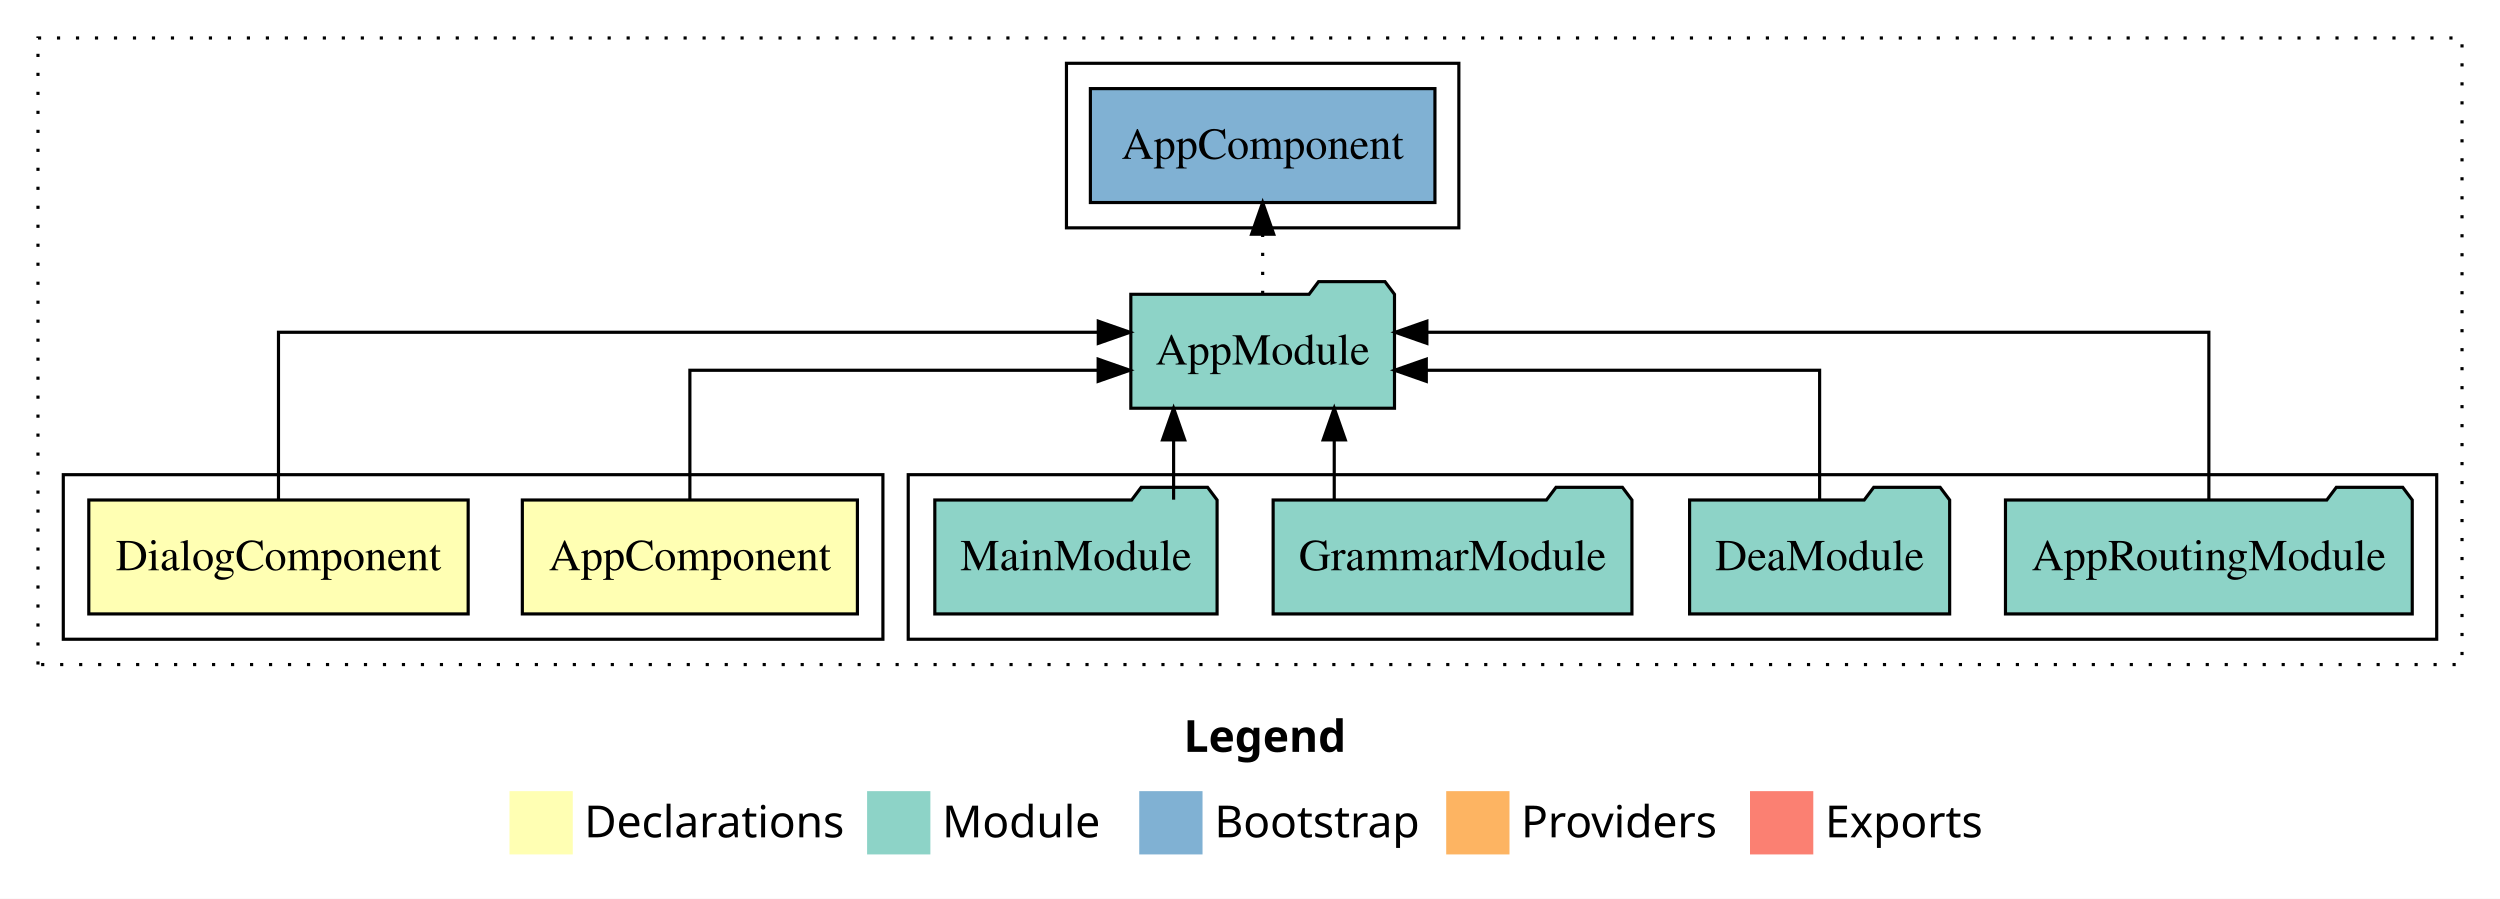
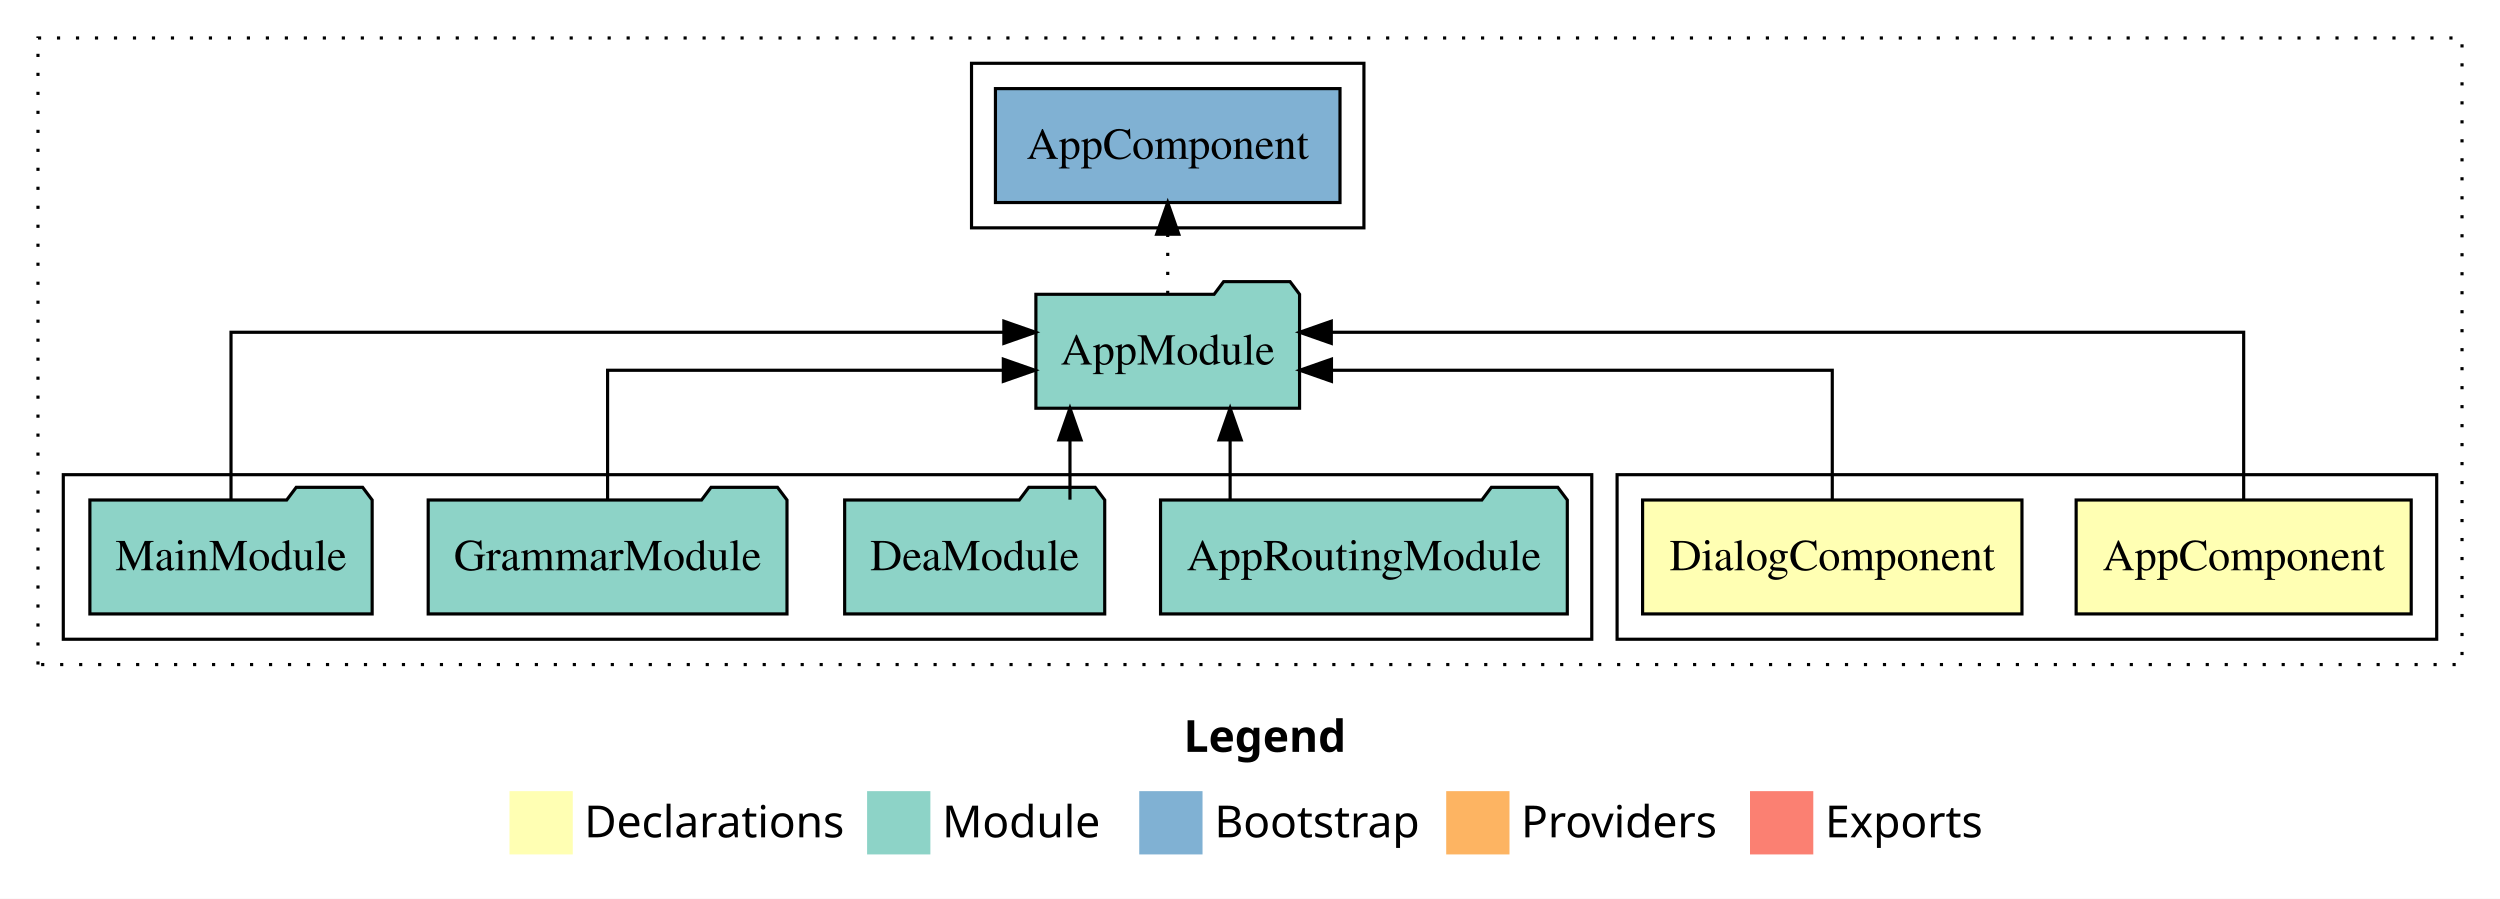
<svg xmlns="http://www.w3.org/2000/svg" width="790pt" height="284pt" viewBox="0.00 0.00 790.00 284.00">
  <g id="graph0" class="graph" transform="scale(1 1) rotate(0) translate(4 280)">
    <polygon fill="white" stroke="transparent" points="-4,4 -4,-280 786,-280 786,4 -4,4" />
    <text text-anchor="start" x="370.01" y="-42.4" font-family="sans-serif" font-weight="bold" font-size="14.00">Legend</text>
    <polygon fill="#ffffb3" stroke="transparent" points="157,-10 157,-30 177,-30 177,-10 157,-10" />
    <text text-anchor="start" x="180.63" y="-15.4" font-family="sans-serif" font-size="14.00">  Declarations</text>
    <polygon fill="#8dd3c7" stroke="transparent" points="270,-10 270,-30 290,-30 290,-10 270,-10" />
    <text text-anchor="start" x="293.73" y="-15.4" font-family="sans-serif" font-size="14.00">  Module</text>
    <polygon fill="#80b1d3" stroke="transparent" points="356,-10 356,-30 376,-30 376,-10 356,-10" />
    <text text-anchor="start" x="379.78" y="-15.4" font-family="sans-serif" font-size="14.00">  Bootstrap</text>
    <polygon fill="#fdb462" stroke="transparent" points="453,-10 453,-30 473,-30 473,-10 453,-10" />
    <text text-anchor="start" x="476.67" y="-15.4" font-family="sans-serif" font-size="14.00">  Providers</text>
    <polygon fill="#fb8072" stroke="transparent" points="549,-10 549,-30 569,-30 569,-10 549,-10" />
    <text text-anchor="start" x="572.73" y="-15.4" font-family="sans-serif" font-size="14.00">  Exports</text>
    <g id="clust1" class="cluster">
      <polygon fill="none" stroke="black" stroke-dasharray="1,5" points="8,-70 8,-268 774,-268 774,-70 8,-70" />
    </g>
+     <g id="clust2" class="cluster">
+       <polygon fill="none" stroke="black" points="507,-78 507,-130 766,-130 766,-78 507,-78" />
+     </g>
    <g id="clust5" class="cluster">
-       <polygon fill="none" stroke="black" points="283,-78 283,-130 766,-130 766,-78 283,-78" />
-     </g>
-     <g id="clust2" class="cluster">
-       <polygon fill="none" stroke="black" points="16,-78 16,-130 275,-130 275,-78 16,-78" />
+       <polygon fill="none" stroke="black" points="16,-78 16,-130 499,-130 499,-78 16,-78" />
    </g>
    <g id="clust7" class="cluster">
-       <polygon fill="none" stroke="black" points="333,-208 333,-260 457,-260 457,-208 333,-208" />
+       <polygon fill="none" stroke="black" points="303,-208 303,-260 427,-260 427,-208 303,-208" />
    </g>
    <g id="node1" class="node">
-       <polygon fill="#ffffb3" stroke="black" points="266.94,-122 161.06,-122 161.06,-86 266.94,-86 266.94,-122" />
-       <text text-anchor="middle" x="214" y="-99.8" font-family="Times,serif" font-size="14.00">AppComponent</text>
+       <polygon fill="#ffffb3" stroke="black" points="757.94,-122 652.06,-122 652.06,-86 757.94,-86 757.94,-122" />
+       <text text-anchor="middle" x="705" y="-99.8" font-family="Times,serif" font-size="14.00">AppComponent</text>
    </g>
    <g id="node3" class="node">
-       <polygon fill="#8dd3c7" stroke="black" points="436.66,-187 433.66,-191 412.66,-191 409.66,-187 353.34,-187 353.34,-151 436.66,-151 436.66,-187" />
-       <text text-anchor="middle" x="395" y="-164.8" font-family="Times,serif" font-size="14.00">AppModule</text>
+       <polygon fill="#8dd3c7" stroke="black" points="406.66,-187 403.66,-191 382.66,-191 379.66,-187 323.34,-187 323.34,-151 406.66,-151 406.66,-187" />
+       <text text-anchor="middle" x="365" y="-164.8" font-family="Times,serif" font-size="14.00">AppModule</text>
    </g>
    <g id="edge1" class="edge">
-       <path fill="none" stroke="black" d="M214,-122.02C214,-139.37 214,-163 214,-163 214,-163 343.02,-163 343.02,-163" />
-       <polygon fill="black" stroke="black" points="343.02,-166.5 353.02,-163 343.02,-159.5 343.02,-166.5" />
+       <path fill="none" stroke="black" d="M705,-122.28C705,-143.32 705,-175 705,-175 705,-175 416.69,-175 416.69,-175" />
+       <polygon fill="black" stroke="black" points="416.69,-171.5 406.69,-175 416.69,-178.5 416.69,-171.5" />
    </g>
    <g id="node2" class="node">
-       <polygon fill="#ffffb3" stroke="black" points="143.94,-122 24.06,-122 24.06,-86 143.94,-86 143.94,-122" />
-       <text text-anchor="middle" x="84" y="-99.8" font-family="Times,serif" font-size="14.00">DialogComponent</text>
+       <polygon fill="#ffffb3" stroke="black" points="634.94,-122 515.06,-122 515.06,-86 634.94,-86 634.94,-122" />
+       <text text-anchor="middle" x="575" y="-99.8" font-family="Times,serif" font-size="14.00">DialogComponent</text>
    </g>
    <g id="edge2" class="edge">
-       <path fill="none" stroke="black" d="M84,-122.28C84,-143.32 84,-175 84,-175 84,-175 343.06,-175 343.06,-175" />
-       <polygon fill="black" stroke="black" points="343.06,-178.5 353.06,-175 343.06,-171.5 343.06,-178.5" />
+       <path fill="none" stroke="black" d="M575,-122.02C575,-139.37 575,-163 575,-163 575,-163 416.74,-163 416.74,-163" />
+       <polygon fill="black" stroke="black" points="416.74,-159.5 406.74,-163 416.74,-166.5 416.74,-159.5" />
    </g>
    <g id="node8" class="node">
-       <polygon fill="#80b1d3" stroke="black" points="449.44,-252 340.56,-252 340.56,-216 449.44,-216 449.44,-252" />
-       <text text-anchor="middle" x="395" y="-229.8" font-family="Times,serif" font-size="14.00">AppComponent </text>
+       <polygon fill="#80b1d3" stroke="black" points="419.44,-252 310.56,-252 310.56,-216 419.44,-216 419.44,-252" />
+       <text text-anchor="middle" x="365" y="-229.8" font-family="Times,serif" font-size="14.00">AppComponent </text>
    </g>
    <g id="edge7" class="edge">
-       <path fill="none" stroke="black" stroke-dasharray="1,5" d="M395,-187.11C395,-187.11 395,-205.99 395,-205.99" />
-       <polygon fill="black" stroke="black" points="391.5,-205.99 395,-215.99 398.5,-205.99 391.5,-205.99" />
+       <path fill="none" stroke="black" stroke-dasharray="1,5" d="M365,-187.11C365,-187.11 365,-205.99 365,-205.99" />
+       <polygon fill="black" stroke="black" points="361.5,-205.99 365,-215.99 368.5,-205.99 361.5,-205.99" />
    </g>
    <g id="node4" class="node">
-       <polygon fill="#8dd3c7" stroke="black" points="758.27,-122 755.27,-126 734.27,-126 731.27,-122 629.73,-122 629.73,-86 758.27,-86 758.27,-122" />
-       <text text-anchor="middle" x="694" y="-99.8" font-family="Times,serif" font-size="14.00">AppRoutingModule</text>
+       <polygon fill="#8dd3c7" stroke="black" points="491.27,-122 488.27,-126 467.27,-126 464.27,-122 362.73,-122 362.73,-86 491.27,-86 491.27,-122" />
+       <text text-anchor="middle" x="427" y="-99.8" font-family="Times,serif" font-size="14.00">AppRoutingModule</text>
    </g>
    <g id="edge3" class="edge">
-       <path fill="none" stroke="black" d="M694,-122.28C694,-143.32 694,-175 694,-175 694,-175 446.89,-175 446.89,-175" />
-       <polygon fill="black" stroke="black" points="446.89,-171.5 436.89,-175 446.89,-178.5 446.89,-171.5" />
+       <path fill="none" stroke="black" d="M384.72,-122.11C384.72,-122.11 384.72,-140.99 384.72,-140.99" />
+       <polygon fill="black" stroke="black" points="381.22,-140.99 384.72,-150.99 388.22,-140.99 381.22,-140.99" />
    </g>
    <g id="node5" class="node">
-       <polygon fill="#8dd3c7" stroke="black" points="612.09,-122 609.09,-126 588.09,-126 585.09,-122 529.91,-122 529.91,-86 612.09,-86 612.09,-122" />
-       <text text-anchor="middle" x="571" y="-99.8" font-family="Times,serif" font-size="14.00">DeaModule</text>
+       <polygon fill="#8dd3c7" stroke="black" points="345.09,-122 342.09,-126 321.09,-126 318.09,-122 262.91,-122 262.91,-86 345.09,-86 345.09,-122" />
+       <text text-anchor="middle" x="304" y="-99.8" font-family="Times,serif" font-size="14.00">DeaModule</text>
    </g>
    <g id="edge4" class="edge">
-       <path fill="none" stroke="black" d="M571,-122.02C571,-139.37 571,-163 571,-163 571,-163 446.71,-163 446.71,-163" />
-       <polygon fill="black" stroke="black" points="446.71,-159.5 436.71,-163 446.71,-166.5 446.71,-159.5" />
+       <path fill="none" stroke="black" d="M334.11,-122.11C334.11,-122.11 334.11,-140.99 334.11,-140.99" />
+       <polygon fill="black" stroke="black" points="330.61,-140.99 334.11,-150.99 337.61,-140.99 330.61,-140.99" />
    </g>
    <g id="node6" class="node">
-       <polygon fill="#8dd3c7" stroke="black" points="511.69,-122 508.69,-126 487.69,-126 484.69,-122 398.31,-122 398.31,-86 511.69,-86 511.69,-122" />
-       <text text-anchor="middle" x="455" y="-99.8" font-family="Times,serif" font-size="14.00">GrammarModule</text>
+       <polygon fill="#8dd3c7" stroke="black" points="244.69,-122 241.69,-126 220.69,-126 217.69,-122 131.31,-122 131.31,-86 244.69,-86 244.69,-122" />
+       <text text-anchor="middle" x="188" y="-99.8" font-family="Times,serif" font-size="14.00">GrammarModule</text>
    </g>
    <g id="edge5" class="edge">
-       <path fill="none" stroke="black" d="M417.62,-122.11C417.62,-122.11 417.62,-140.99 417.62,-140.99" />
-       <polygon fill="black" stroke="black" points="414.12,-140.99 417.62,-150.99 421.12,-140.99 414.12,-140.99" />
+       <path fill="none" stroke="black" d="M188,-122.02C188,-139.37 188,-163 188,-163 188,-163 313.05,-163 313.05,-163" />
+       <polygon fill="black" stroke="black" points="313.05,-166.5 323.05,-163 313.05,-159.5 313.05,-166.5" />
    </g>
    <g id="node7" class="node">
-       <polygon fill="#8dd3c7" stroke="black" points="380.6,-122 377.6,-126 356.6,-126 353.6,-122 291.4,-122 291.4,-86 380.6,-86 380.6,-122" />
-       <text text-anchor="middle" x="336" y="-99.8" font-family="Times,serif" font-size="14.00">MainModule</text>
+       <polygon fill="#8dd3c7" stroke="black" points="113.6,-122 110.6,-126 89.6,-126 86.6,-122 24.4,-122 24.4,-86 113.6,-86 113.6,-122" />
+       <text text-anchor="middle" x="69" y="-99.8" font-family="Times,serif" font-size="14.00">MainModule</text>
    </g>
    <g id="edge6" class="edge">
-       <path fill="none" stroke="black" d="M366.86,-122.11C366.86,-122.11 366.86,-140.99 366.86,-140.99" />
-       <polygon fill="black" stroke="black" points="363.36,-140.99 366.86,-150.99 370.36,-140.99 363.36,-140.99" />
+       <path fill="none" stroke="black" d="M69,-122.28C69,-143.32 69,-175 69,-175 69,-175 313.22,-175 313.22,-175" />
+       <polygon fill="black" stroke="black" points="313.22,-178.5 323.22,-175 313.22,-171.5 313.22,-178.5" />
    </g>
  </g>
</svg>
